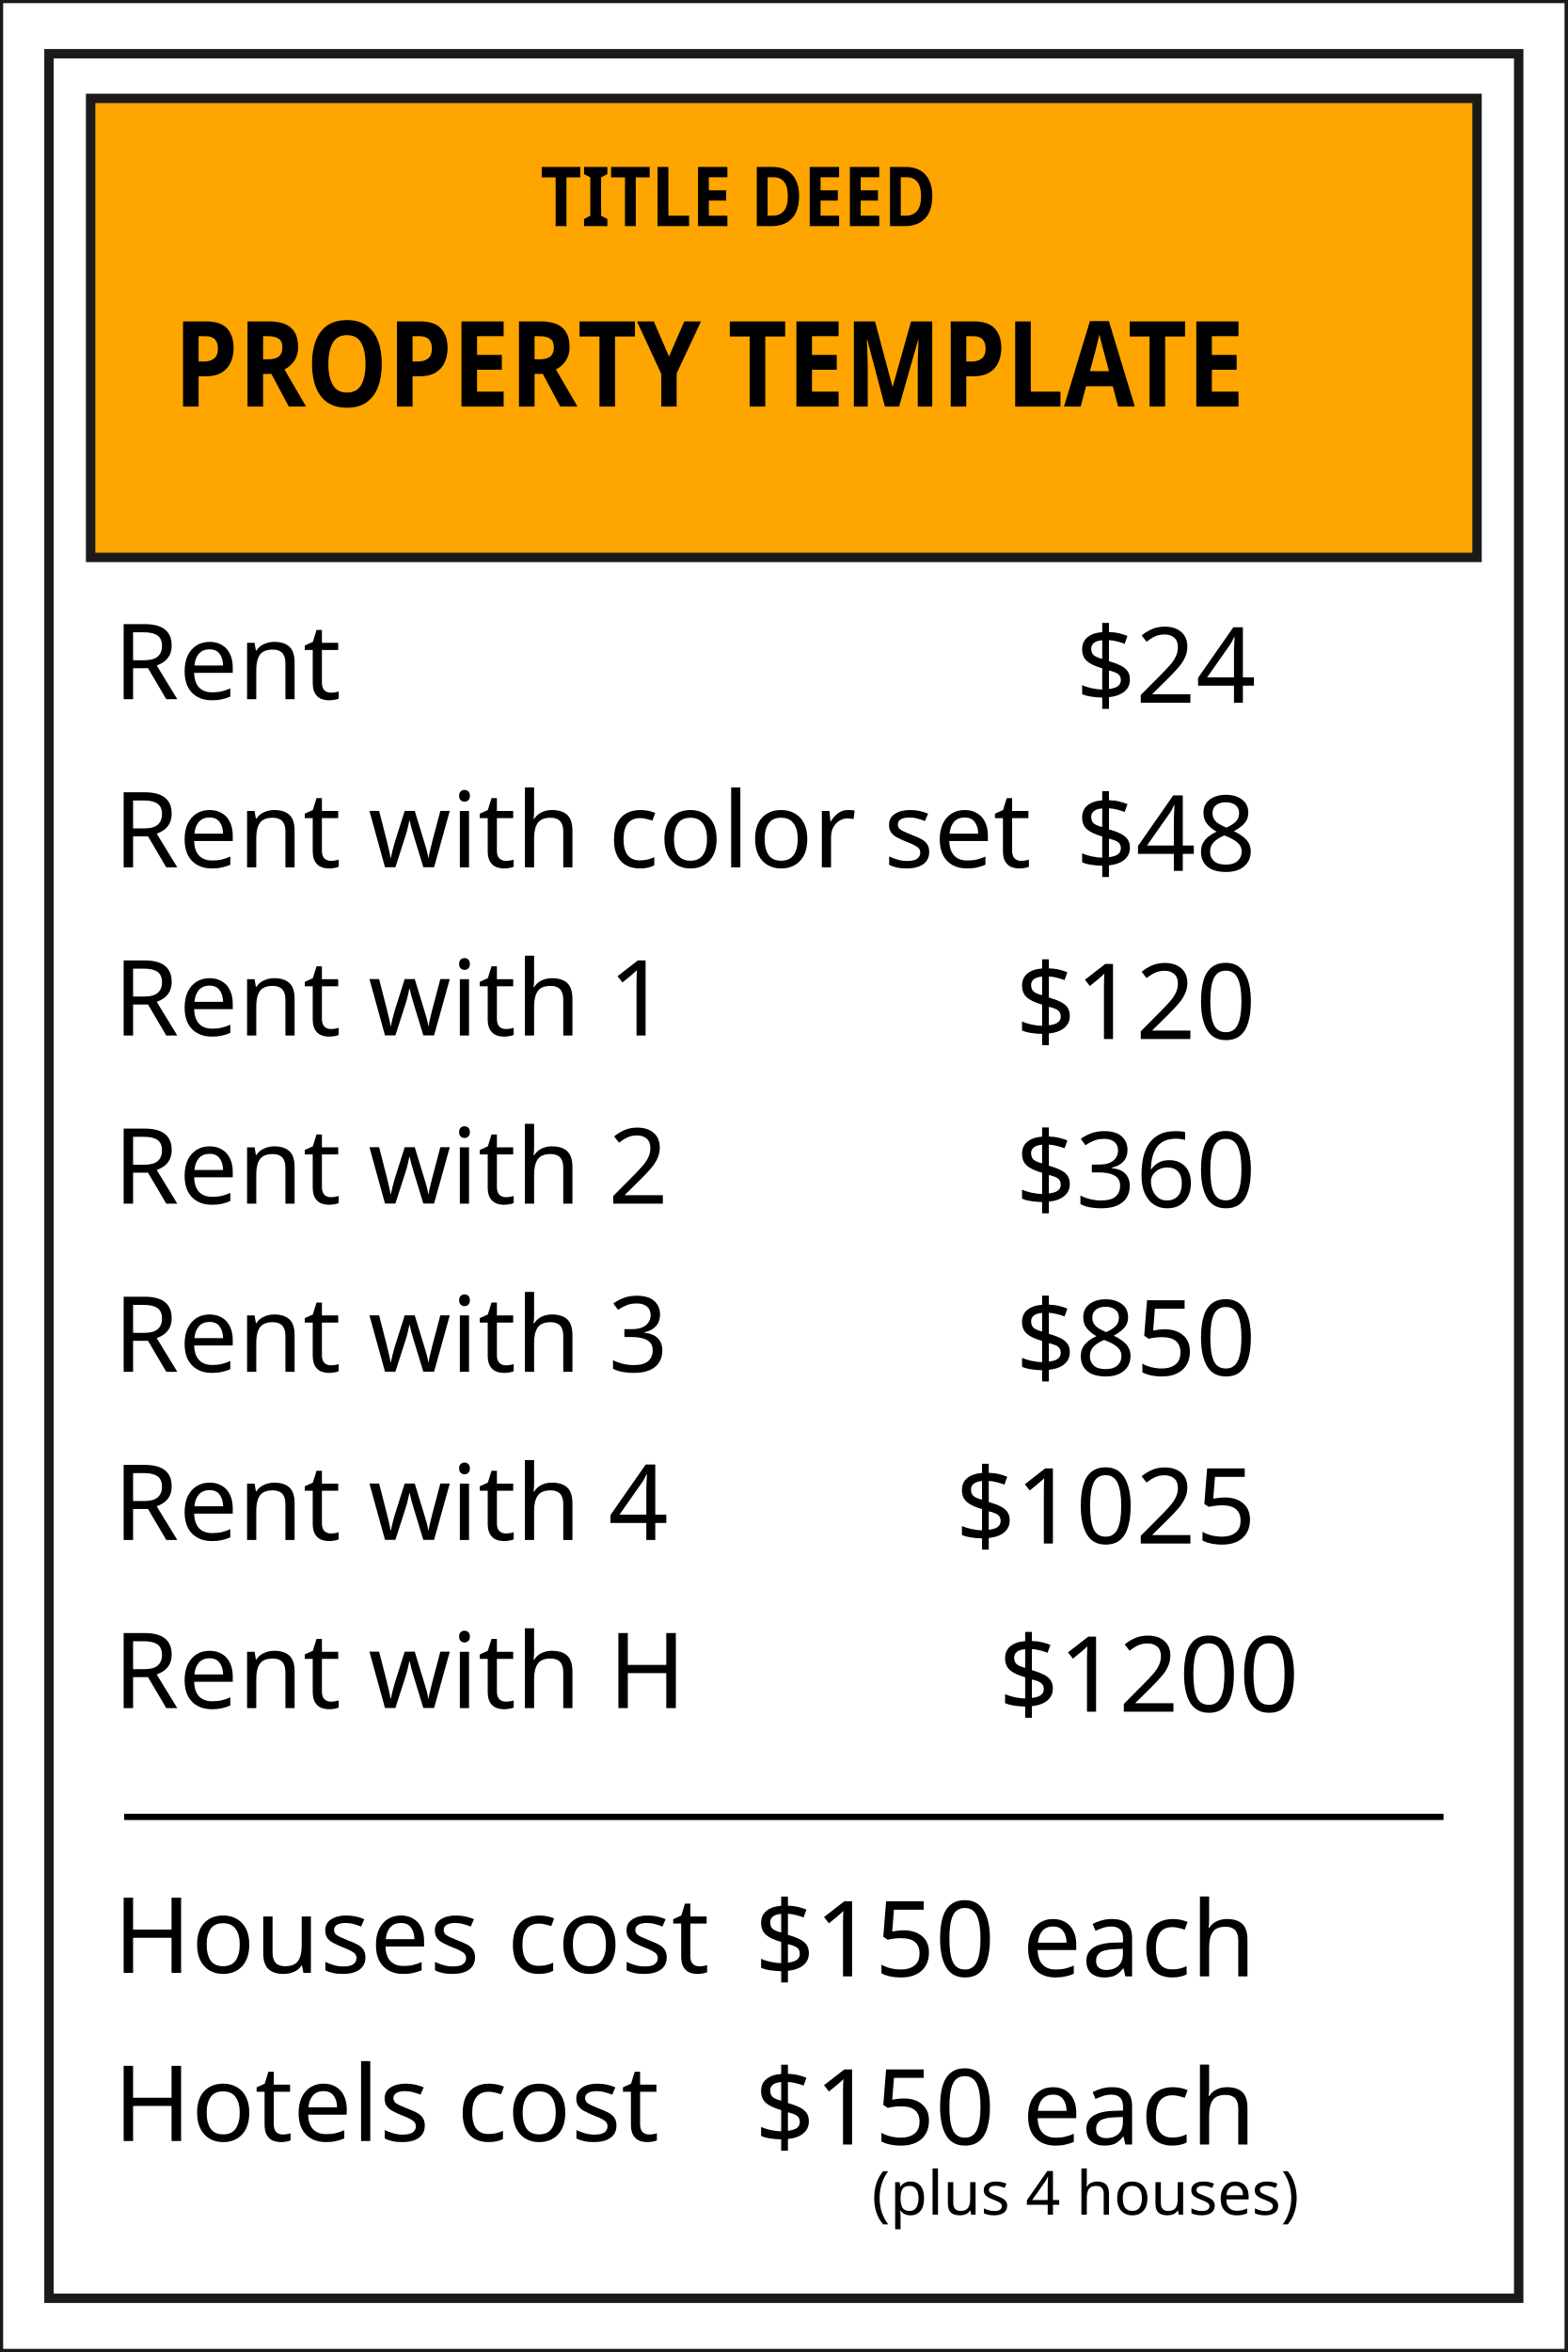
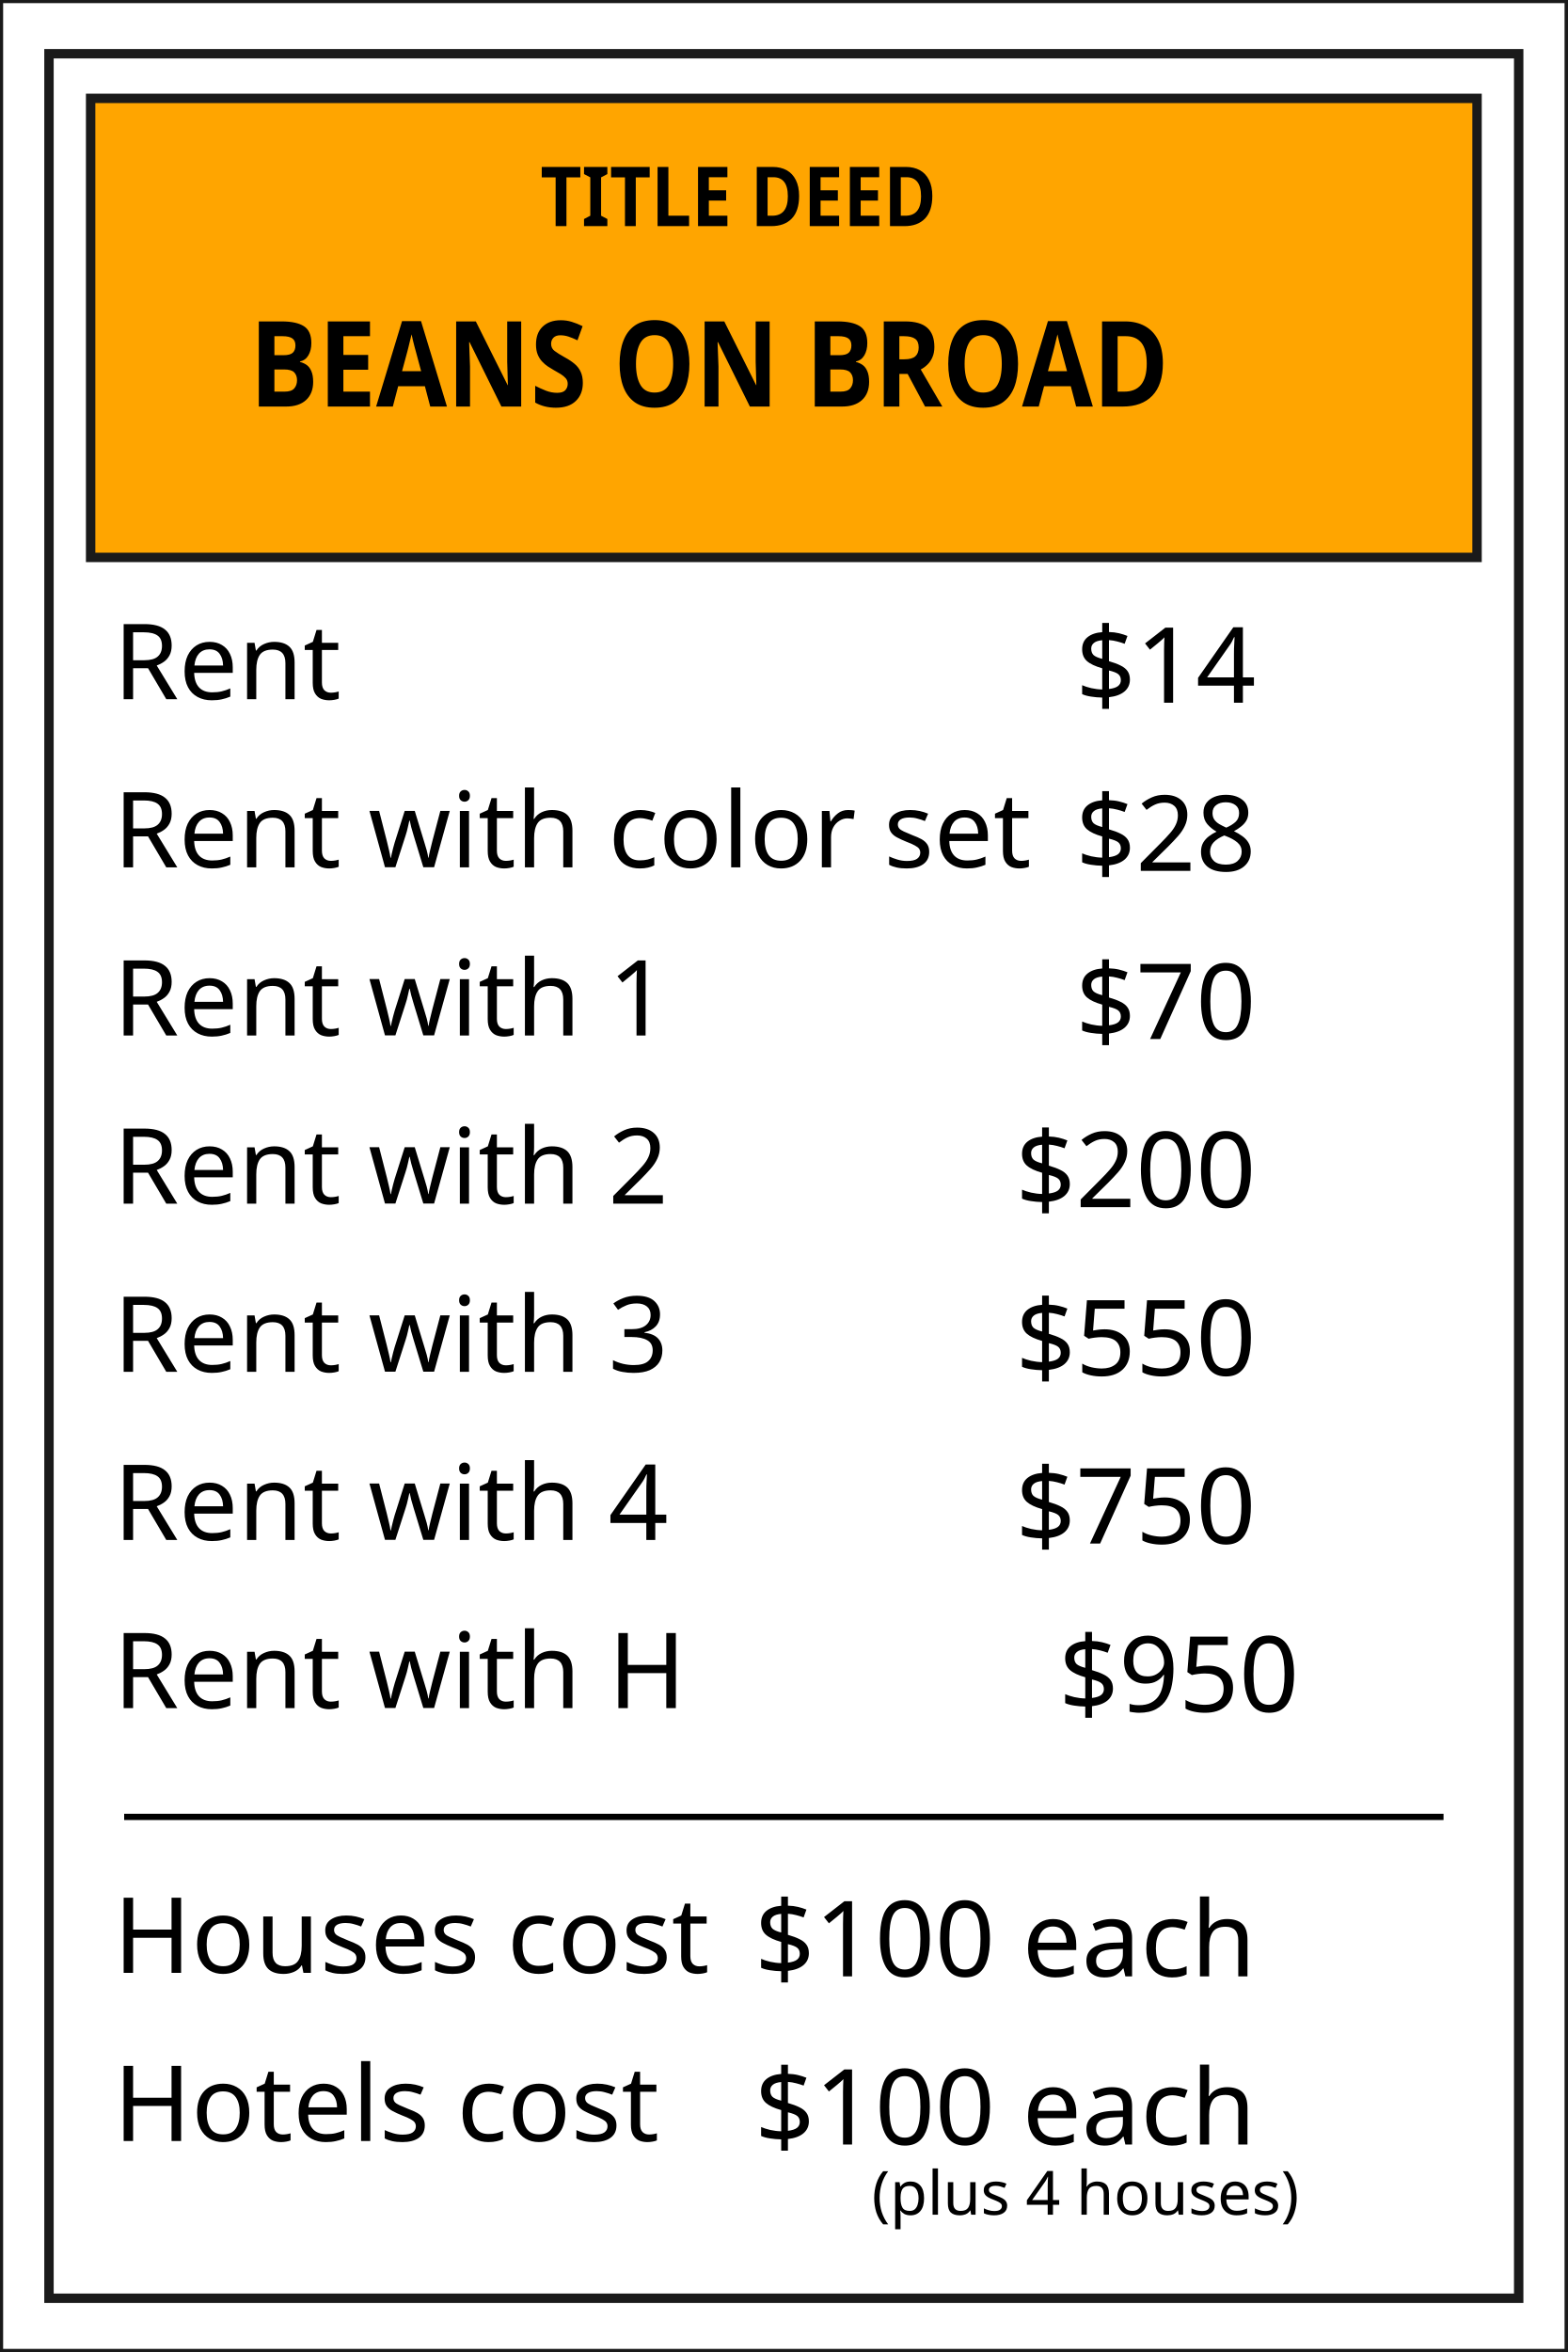
<svg xmlns="http://www.w3.org/2000/svg" width="200mm" height="300mm" viewBox="0 0 200 300" version="1.1" id="svg1">
  <defs id="defs1">
    <linearGradient id="swatch1">
      <stop style="stop-color:#ffff00;stop-opacity:1;" offset="0" id="stop1" />
    </linearGradient>
  </defs>
  <g id="layer1">
    <rect style="fill:#ffffff;stroke:#1a1a1a;stroke-width:0.8;paint-order:markers fill stroke" id="rect2" width="200" height="300" x="0" y="0" />
    <rect style="fill:none;stroke:#1a1a1a;stroke-width:1.2;stroke-dasharray:none;paint-order:stroke fill markers" id="rect1" width="187.501" height="286.291" x="6.249" y="6.854" />
    <rect style="fill:#ffa500;stroke:#1a1a1a;stroke-width:1.2;stroke-dasharray:none;paint-order:markers fill stroke;fill-opacity:1" id="rect1-3" width="176.875" height="58.551" x="11.562" y="12.548" />
    <g id="g17" transform="translate(0.9512508,3.604096)">
      <text xml:space="preserve" style="font-style:normal;font-weight:normal;font-size:10.583px;line-height:1.6;font-family:sans-serif;fill:#000000;fill-opacity:1;stroke:none;stroke-width:0.265" x="13.529" y="85.576" id="text1">
        <tspan id="tspan38" x="13.529" y="85.576" style="font-style:normal;font-variant:normal;font-weight:normal;font-stretch:normal;font-size:13.406px;line-height:1.6;font-family:Sans;-inkscape-font-specification:'Sans, Normal';font-variant-ligatures:normal;font-variant-caps:normal;font-variant-numeric:normal;font-variant-east-asian:normal">Rent</tspan>
        <tspan id="tspan39" x="13.529" y="107.025" style="font-style:normal;font-variant:normal;font-weight:normal;font-stretch:normal;font-size:13.406px;line-height:1.6;font-family:Sans;-inkscape-font-specification:'Sans, Normal';font-variant-ligatures:normal;font-variant-caps:normal;font-variant-numeric:normal;font-variant-east-asian:normal">Rent with color set</tspan>
        <tspan id="tspan40" x="13.529" y="128.474" style="font-style:normal;font-variant:normal;font-weight:normal;font-stretch:normal;font-size:13.406px;line-height:1.6;font-family:Sans;-inkscape-font-specification:'Sans, Normal';font-variant-ligatures:normal;font-variant-caps:normal;font-variant-numeric:normal;font-variant-east-asian:normal">Rent with 1</tspan>
        <tspan id="tspan41" x="13.529" y="149.923" style="font-style:normal;font-variant:normal;font-weight:normal;font-stretch:normal;font-size:13.406px;line-height:1.6;font-family:Sans;-inkscape-font-specification:'Sans, Normal';font-variant-ligatures:normal;font-variant-caps:normal;font-variant-numeric:normal;font-variant-east-asian:normal">Rent with 2</tspan>
        <tspan id="tspan42" x="13.529" y="171.372" style="font-style:normal;font-variant:normal;font-weight:normal;font-stretch:normal;font-size:13.406px;line-height:1.6;font-family:Sans;-inkscape-font-specification:'Sans, Normal';font-variant-ligatures:normal;font-variant-caps:normal;font-variant-numeric:normal;font-variant-east-asian:normal">Rent with 3</tspan>
        <tspan id="tspan43" x="13.529" y="192.821" style="font-style:normal;font-variant:normal;font-weight:normal;font-stretch:normal;font-size:13.406px;line-height:1.6;font-family:Sans;-inkscape-font-specification:'Sans, Normal';font-variant-ligatures:normal;font-variant-caps:normal;font-variant-numeric:normal;font-variant-east-asian:normal">Rent with 4</tspan>
        <tspan id="tspan44" x="13.529" y="214.27" style="font-style:normal;font-variant:normal;font-weight:normal;font-stretch:normal;font-size:13.406px;line-height:1.6;font-family:Sans;-inkscape-font-specification:'Sans, Normal';font-variant-ligatures:normal;font-variant-caps:normal;font-variant-numeric:normal;font-variant-east-asian:normal">Rent with H</tspan>
      </text>
      <text xml:space="preserve" style="font-style:normal;font-weight:normal;font-size:10.583px;line-height:1.6;font-family:sans-serif;text-align:end;text-anchor:end;fill:#000000;fill-opacity:1;stroke:none;stroke-width:0.265" x="184.047" y="86.026" id="text11">
-         <tspan id="tspan11" style="font-style:normal;font-variant:normal;font-weight:normal;font-stretch:normal;font-size:13.406px;line-height:1.6;font-family:Sans;-inkscape-font-specification:'Sans, Normal';font-variant-ligatures:normal;font-variant-caps:normal;font-variant-numeric:normal;font-variant-east-asian:normal;text-align:end;text-anchor:end;stroke-width:0.265" x="184.047" y="86.026">$24</tspan>
-         <tspan style="font-style:normal;font-variant:normal;font-weight:normal;font-stretch:normal;font-size:13.406px;line-height:1.6;font-family:Sans;-inkscape-font-specification:'Sans, Normal';font-variant-ligatures:normal;font-variant-caps:normal;font-variant-numeric:normal;font-variant-east-asian:normal;text-align:end;text-anchor:end;stroke-width:0.265" x="184.047" y="107.475" id="tspan12">$48</tspan>
-         <tspan style="font-style:normal;font-variant:normal;font-weight:normal;font-stretch:normal;font-size:13.406px;line-height:1.6;font-family:Sans;-inkscape-font-specification:'Sans, Normal';font-variant-ligatures:normal;font-variant-caps:normal;font-variant-numeric:normal;font-variant-east-asian:normal;text-align:end;text-anchor:end;stroke-width:0.265" x="184.047" y="128.924" id="tspan13">$120</tspan>
-         <tspan style="font-style:normal;font-variant:normal;font-weight:normal;font-stretch:normal;font-size:13.406px;line-height:1.6;font-family:Sans;-inkscape-font-specification:'Sans, Normal';font-variant-ligatures:normal;font-variant-caps:normal;font-variant-numeric:normal;font-variant-east-asian:normal;text-align:end;text-anchor:end;stroke-width:0.265" x="184.047" y="150.373" id="tspan14">$360</tspan>
-         <tspan style="font-style:normal;font-variant:normal;font-weight:normal;font-stretch:normal;font-size:13.406px;line-height:1.6;font-family:Sans;-inkscape-font-specification:'Sans, Normal';font-variant-ligatures:normal;font-variant-caps:normal;font-variant-numeric:normal;font-variant-east-asian:normal;text-align:end;text-anchor:end;stroke-width:0.265" x="184.047" y="171.822" id="tspan15">$850</tspan>
-         <tspan style="font-style:normal;font-variant:normal;font-weight:normal;font-stretch:normal;font-size:13.406px;line-height:1.6;font-family:Sans;-inkscape-font-specification:'Sans, Normal';font-variant-ligatures:normal;font-variant-caps:normal;font-variant-numeric:normal;font-variant-east-asian:normal;text-align:end;text-anchor:end;stroke-width:0.265" x="184.047" y="193.271" id="tspan16">$1025</tspan>
-         <tspan style="font-style:normal;font-variant:normal;font-weight:normal;font-stretch:normal;font-size:13.406px;line-height:1.6;font-family:Sans;-inkscape-font-specification:'Sans, Normal';font-variant-ligatures:normal;font-variant-caps:normal;font-variant-numeric:normal;font-variant-east-asian:normal;text-align:end;text-anchor:end;stroke-width:0.265" x="184.047" y="214.72" id="tspan17">$1200</tspan>
+         <tspan id="tspan11" style="font-style:normal;font-variant:normal;font-weight:normal;font-stretch:normal;font-size:13.406px;line-height:1.6;font-family:Sans;-inkscape-font-specification:'Sans, Normal';font-variant-ligatures:normal;font-variant-caps:normal;font-variant-numeric:normal;font-variant-east-asian:normal;text-align:end;text-anchor:end;stroke-width:0.265" x="184.047" y="86.026">$14</tspan>
+         <tspan style="font-style:normal;font-variant:normal;font-weight:normal;font-stretch:normal;font-size:13.406px;line-height:1.6;font-family:Sans;-inkscape-font-specification:'Sans, Normal';font-variant-ligatures:normal;font-variant-caps:normal;font-variant-numeric:normal;font-variant-east-asian:normal;text-align:end;text-anchor:end;stroke-width:0.265" x="184.047" y="107.475" id="tspan12">$28</tspan>
+         <tspan style="font-style:normal;font-variant:normal;font-weight:normal;font-stretch:normal;font-size:13.406px;line-height:1.6;font-family:Sans;-inkscape-font-specification:'Sans, Normal';font-variant-ligatures:normal;font-variant-caps:normal;font-variant-numeric:normal;font-variant-east-asian:normal;text-align:end;text-anchor:end;stroke-width:0.265" x="184.047" y="128.924" id="tspan13">$70</tspan>
+         <tspan style="font-style:normal;font-variant:normal;font-weight:normal;font-stretch:normal;font-size:13.406px;line-height:1.6;font-family:Sans;-inkscape-font-specification:'Sans, Normal';font-variant-ligatures:normal;font-variant-caps:normal;font-variant-numeric:normal;font-variant-east-asian:normal;text-align:end;text-anchor:end;stroke-width:0.265" x="184.047" y="150.373" id="tspan14">$200</tspan>
+         <tspan style="font-style:normal;font-variant:normal;font-weight:normal;font-stretch:normal;font-size:13.406px;line-height:1.6;font-family:Sans;-inkscape-font-specification:'Sans, Normal';font-variant-ligatures:normal;font-variant-caps:normal;font-variant-numeric:normal;font-variant-east-asian:normal;text-align:end;text-anchor:end;stroke-width:0.265" x="184.047" y="171.822" id="tspan15">$550</tspan>
+         <tspan style="font-style:normal;font-variant:normal;font-weight:normal;font-stretch:normal;font-size:13.406px;line-height:1.6;font-family:Sans;-inkscape-font-specification:'Sans, Normal';font-variant-ligatures:normal;font-variant-caps:normal;font-variant-numeric:normal;font-variant-east-asian:normal;text-align:end;text-anchor:end;stroke-width:0.265" x="184.047" y="193.271" id="tspan16">$750</tspan>
+         <tspan style="font-style:normal;font-variant:normal;font-weight:normal;font-stretch:normal;font-size:13.406px;line-height:1.6;font-family:Sans;-inkscape-font-specification:'Sans, Normal';font-variant-ligatures:normal;font-variant-caps:normal;font-variant-numeric:normal;font-variant-east-asian:normal;text-align:end;text-anchor:end;stroke-width:0.265" x="184.047" y="214.72" id="tspan17">$950</tspan>
      </text>
    </g>
    <g id="g17-3" transform="translate(0.9512508,166.0587)">
      <text xml:space="preserve" style="font-style:normal;font-variant:normal;font-weight:normal;font-stretch:normal;font-size:13.406px;line-height:1.6;font-family:sans-serif;-inkscape-font-specification:'sans-serif, Normal';font-variant-ligatures:normal;font-variant-caps:normal;font-variant-numeric:normal;font-variant-east-asian:normal;fill:#000000;fill-opacity:1;stroke:none;stroke-width:0.265" x="13.529" y="85.576" id="text1-8">
        <tspan id="tspan1-1" style="font-style:normal;font-variant:normal;font-weight:normal;font-stretch:normal;font-size:13.406px;line-height:1.6;font-family:sans-serif;-inkscape-font-specification:'sans-serif, Normal';font-variant-ligatures:normal;font-variant-caps:normal;font-variant-numeric:normal;font-variant-east-asian:normal;stroke-width:0.265" x="13.529" y="85.576">Houses cost</tspan>
        <tspan style="font-style:normal;font-variant:normal;font-weight:normal;font-stretch:normal;font-size:13.406px;line-height:1.6;font-family:sans-serif;-inkscape-font-specification:'sans-serif, Normal';font-variant-ligatures:normal;font-variant-caps:normal;font-variant-numeric:normal;font-variant-east-asian:normal;stroke-width:0.265" x="13.529" y="107.025" id="tspan8-4">Hotels cost</tspan>
      </text>
      <text xml:space="preserve" style="font-style:normal;font-weight:normal;font-size:10.583px;line-height:0;font-family:sans-serif;text-align:end;text-anchor:end;fill:#000000;fill-opacity:1;stroke:none;stroke-width:0.265" x="184.047" y="86.026" id="text11-9">
-         <tspan style="font-style:normal;font-variant:normal;font-weight:normal;font-stretch:normal;font-size:13.406px;line-height:1.6;font-family:Sans;-inkscape-font-specification:'Sans, Normal';font-variant-ligatures:normal;font-variant-caps:normal;font-variant-numeric:normal;font-variant-east-asian:normal;text-align:end;text-anchor:end;stroke-width:0.265" id="tspan47" x="184.047" y="86.026">$150 each</tspan>
-         <tspan style="font-style:normal;font-variant:normal;font-weight:normal;font-stretch:normal;font-size:13.406px;line-height:1.6;font-family:Sans;-inkscape-font-specification:'Sans, Normal';font-variant-ligatures:normal;font-variant-caps:normal;font-variant-numeric:normal;font-variant-east-asian:normal;text-align:end;text-anchor:end;stroke-width:0.265" id="tspan48" x="184.047" y="107.475">$150 each</tspan>
+         <tspan style="font-style:normal;font-variant:normal;font-weight:normal;font-stretch:normal;font-size:13.406px;line-height:1.6;font-family:Sans;-inkscape-font-specification:'Sans, Normal';font-variant-ligatures:normal;font-variant-caps:normal;font-variant-numeric:normal;font-variant-east-asian:normal;text-align:end;text-anchor:end;stroke-width:0.265" id="tspan47" x="184.047" y="86.026">$100 each</tspan>
+         <tspan style="font-style:normal;font-variant:normal;font-weight:normal;font-stretch:normal;font-size:13.406px;line-height:1.6;font-family:Sans;-inkscape-font-specification:'Sans, Normal';font-variant-ligatures:normal;font-variant-caps:normal;font-variant-numeric:normal;font-variant-east-asian:normal;text-align:end;text-anchor:end;stroke-width:0.265" id="tspan48" x="184.047" y="107.475">$100 each</tspan>
        <tspan style="font-size:7.761px;line-height:1.25;text-align:end;letter-spacing:0px;text-anchor:end;stroke-width:0.265" x="184.047" y="121.428" id="tspan23" dy="-5">(plus 4 houses)</tspan>
      </text>
    </g>
    <path style="fill:none;stroke:#000000;stroke-width:0.8;stroke-linecap:butt;stroke-linejoin:miter;stroke-dasharray:none;stroke-opacity:1" d="M 15.84,231.747 H 184.16" id="path23" />
    <text xml:space="preserve" style="font-style:normal;font-variant:normal;font-weight:normal;font-stretch:normal;font-size:9.834px;font-family:sans-serif;-inkscape-font-specification:'sans-serif, ';font-variant-ligatures:normal;font-variant-caps:normal;font-variant-numeric:normal;font-variant-east-asian:normal;fill:#000000;fill-opacity:1;stroke:none;stroke-width:0.246" x="107.771" y="26.802" id="text49" transform="scale(0.9291767,1.076222)">
      <tspan id="tspan49" style="font-style:normal;font-variant:normal;font-weight:bold;font-stretch:normal;font-size:9.834px;font-family:Sans;-inkscape-font-specification:'Sans, Bold';font-variant-ligatures:normal;font-variant-caps:normal;font-variant-numeric:normal;font-variant-east-asian:normal;text-align:center;text-anchor:middle;stroke-width:0.246" x="107.771" y="26.802">TITLE DEED</tspan>
    </text>
    <text xml:space="preserve" style="font-style:normal;font-weight:normal;font-size:14.111px;font-family:sans-serif;fill:#000000;fill-opacity:1;stroke:none;stroke-width:0.246" x="106.648" y="48.133" id="text50" transform="scale(0.9282208,1.07733)">
-       <tspan id="tspan50" style="font-weight:bold;font-size:14.111px;text-align:center;text-anchor:middle;stroke-width:0.246" x="106.648" y="48.133">PROPERTY TEMPLATE</tspan>
+       <tspan id="tspan50" style="font-weight:bold;font-size:14.111px;text-align:center;text-anchor:middle;stroke-width:0.246" x="106.648" y="48.133">BEANS ON BROAD</tspan>
    </text>
  </g>
</svg>
